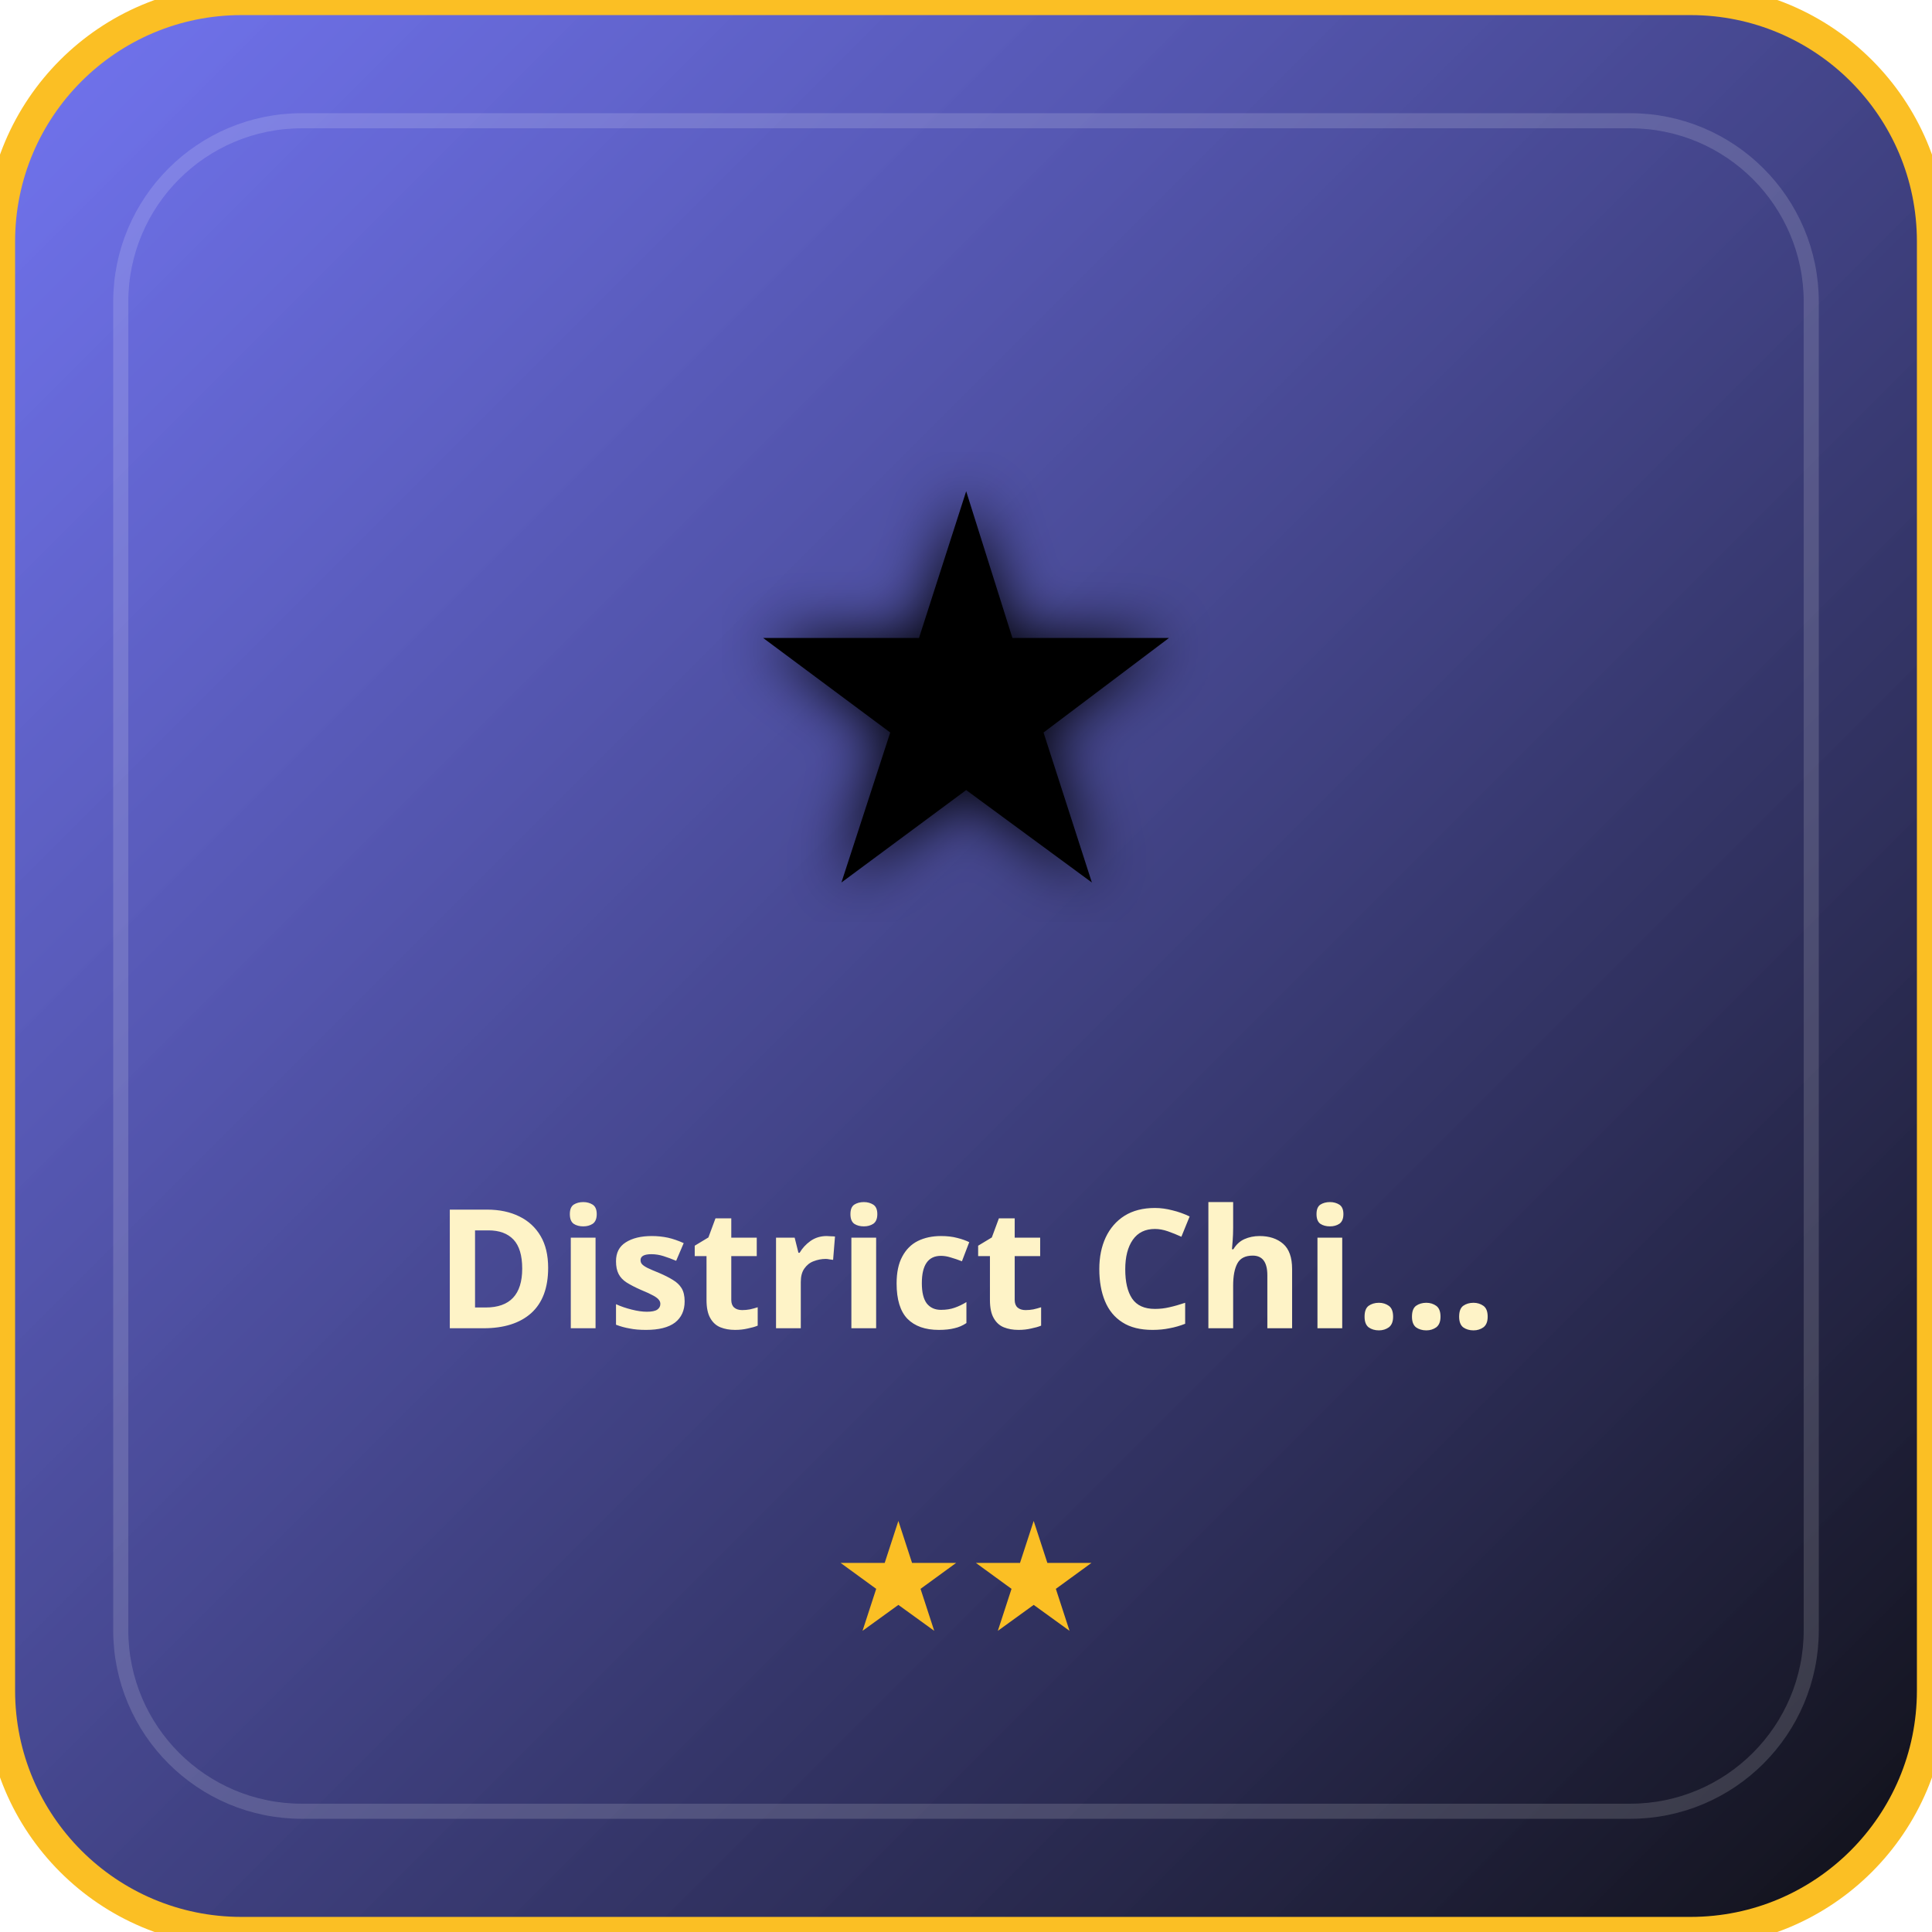
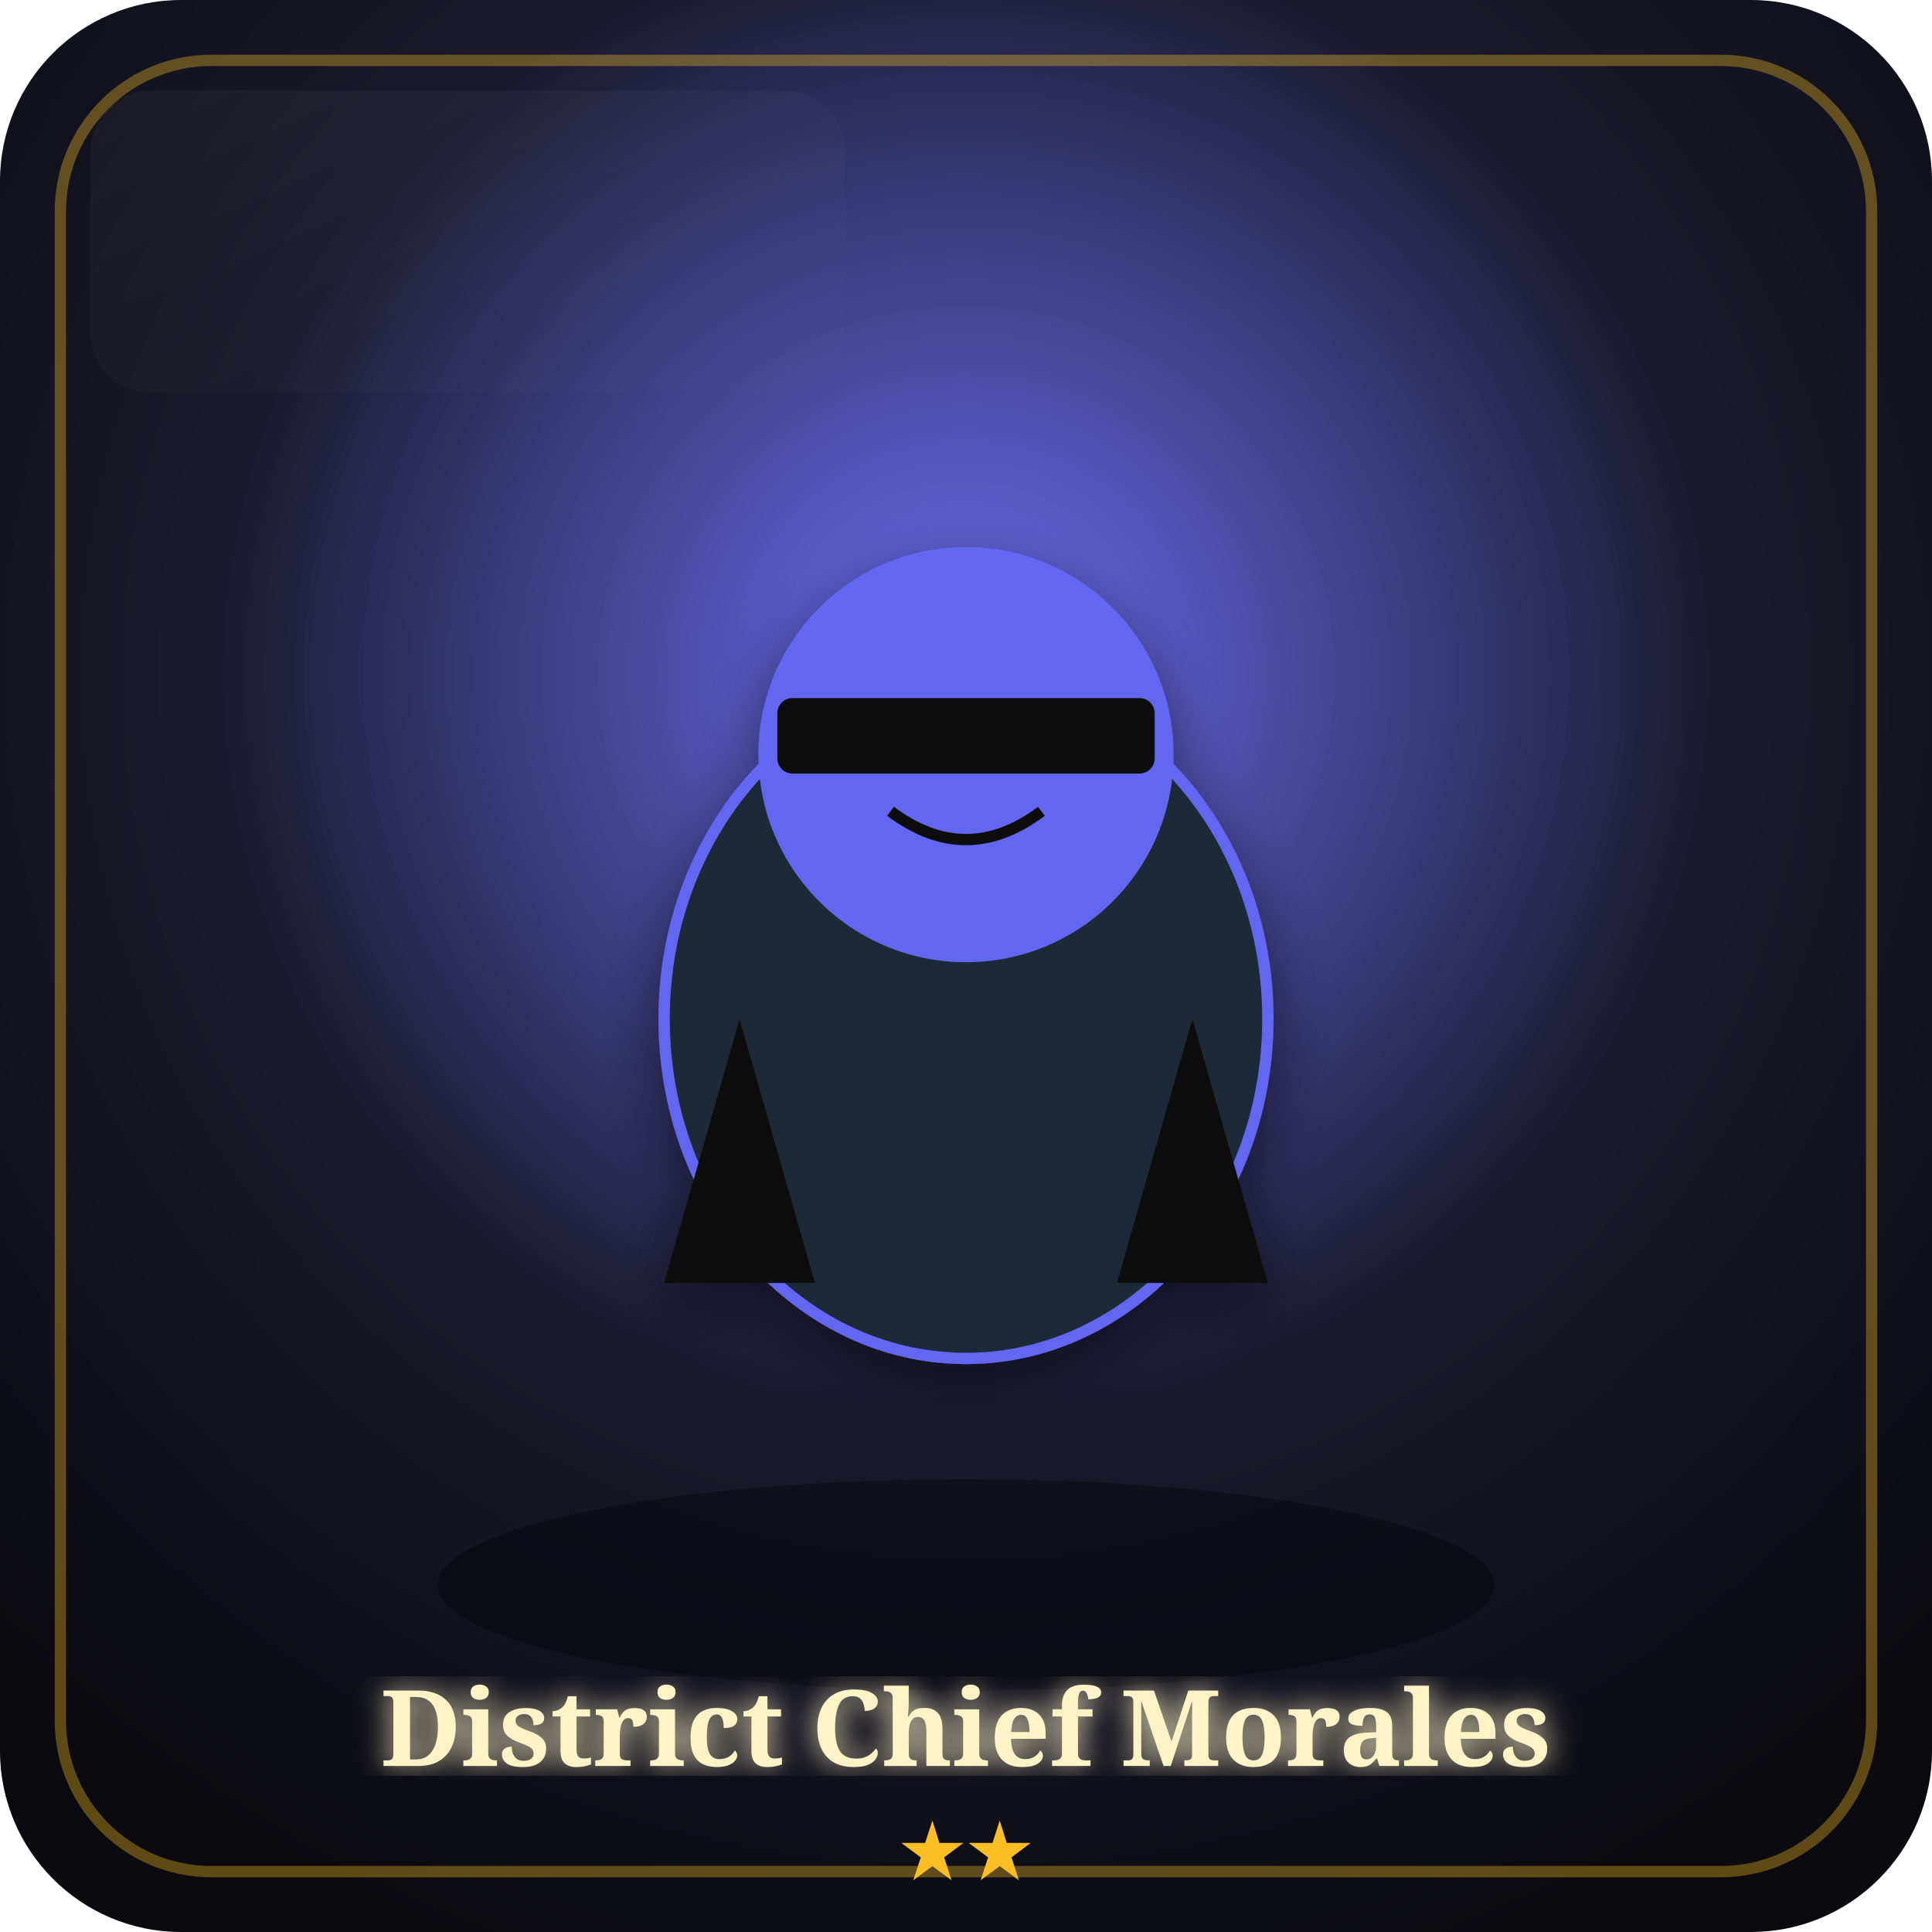
- <svg xmlns="http://www.w3.org/2000/svg" width="128" height="128" viewBox="0 0 128 128">
+ <svg xmlns="http://www.w3.org/2000/svg" width="512" height="512" viewBox="0 0 512 512">
  <defs>
-     <linearGradient id="bg" x1="0%" y1="0%" x2="100%" y2="100%">
-       <stop offset="0%" style="stop-color:#6366f1;stop-opacity:0.9" />
-       <stop offset="100%" style="stop-color:#0f0f14;stop-opacity:1" />
+     <radialGradient id="bg_boss_DistrictChiefMorales" cx="50%" cy="35%" r="70%">
+       <stop offset="0%" stop-color="#6366f1" stop-opacity="0.95" />
+       <stop offset="55%" stop-color="#1a1a2e" stop-opacity="1" />
+       <stop offset="100%" stop-color="#0a0a0f" stop-opacity="1" />
+     </radialGradient>
+     <linearGradient id="shine_boss_DistrictChiefMorales" x1="0%" y1="0%" x2="100%" y2="100%">
+       <stop offset="0%" stop-color="#ffffff" stop-opacity="0.35" />
+       <stop offset="100%" stop-color="#ffffff" stop-opacity="0" />
    </linearGradient>
-     <filter id="glow">
-       <feGaussianBlur stdDeviation="2" result="b" />
+     <filter id="glow_boss_DistrictChiefMorales">
+       <feGaussianBlur stdDeviation="4" result="b" />
      <feMerge>
        <feMergeNode in="b" />
        <feMergeNode in="SourceGraphic" />
      </feMerge>
    </filter>
+     <filter id="shadow_boss_DistrictChiefMorales">
+       <feDropShadow dx="0" dy="6" stdDeviation="8" flood-color="#000" flood-opacity="0.55" />
+     </filter>
  </defs>
-   <rect width="128" height="128" rx="16" fill="url(#bg)" stroke="#fbbf24" stroke-width="2" />
-   <rect x="8" y="8" width="112" height="112" rx="12" fill="none" stroke="rgba(255,255,255,0.15)" stroke-width="1" />
-   <text x="64" y="58" text-anchor="middle" font-size="36" filter="url(#glow)">★</text>
-   <text x="64" y="88" text-anchor="middle" fill="#fef3c7" font-family="Segoe UI, sans-serif" font-size="11" font-weight="bold">District Chi…</text>
-   <text x="64" y="108" text-anchor="middle" fill="#fbbf24" font-family="Segoe UI, sans-serif" font-size="10">★★</text>
+   <rect width="512" height="512" rx="48" fill="url(#bg_boss_DistrictChiefMorales)" />
+   <rect x="16" y="16" width="480" height="480" rx="40" fill="none" stroke="#fbbf24" stroke-opacity="0.35" stroke-width="3" />
+   <ellipse cx="256" cy="420" rx="140" ry="28" fill="#000" opacity="0.35" />
+   <g filter="url(#shadow_boss_DistrictChiefMorales)">
+     <g transform="translate(256,240)">
+       <ellipse cx="0" cy="30" rx="80" ry="90" fill="#1f2937" stroke="#6366f1" stroke-width="3" />
+       <circle cx="0" cy="-40" r="55" fill="#6366f1" />
+       <rect x="-50" y="-55" width="100" height="20" rx="4" fill="#111" />
+       <circle cx="-18" cy="-45" r="6" fill="#111" />
+       <circle cx="18" cy="-45" r="6" fill="#111" />
+       <path d="M-20,-25 Q0,-10 20,-25" fill="none" stroke="#111" stroke-width="3" />
+       <polygon points="-60,30 -80,100 -40,100" fill="#111" />
+       <polygon points="60,30 80,100 40,100" fill="#111" />
+     </g>
+   </g>
+   <rect x="24" y="24" width="200" height="80" rx="16" fill="url(#shine_boss_DistrictChiefMorales)" opacity="0.12" />
+   <text x="256" y="468" text-anchor="middle" fill="#fef3c7" font-family="Georgia, serif" font-size="28" font-weight="bold" filter="url(#glow_boss_DistrictChiefMorales)">District Chief Morales</text>
+   <text x="256" y="498" text-anchor="middle" fill="#fbbf24" font-family="Georgia, serif" font-size="22">★★</text>
</svg>
